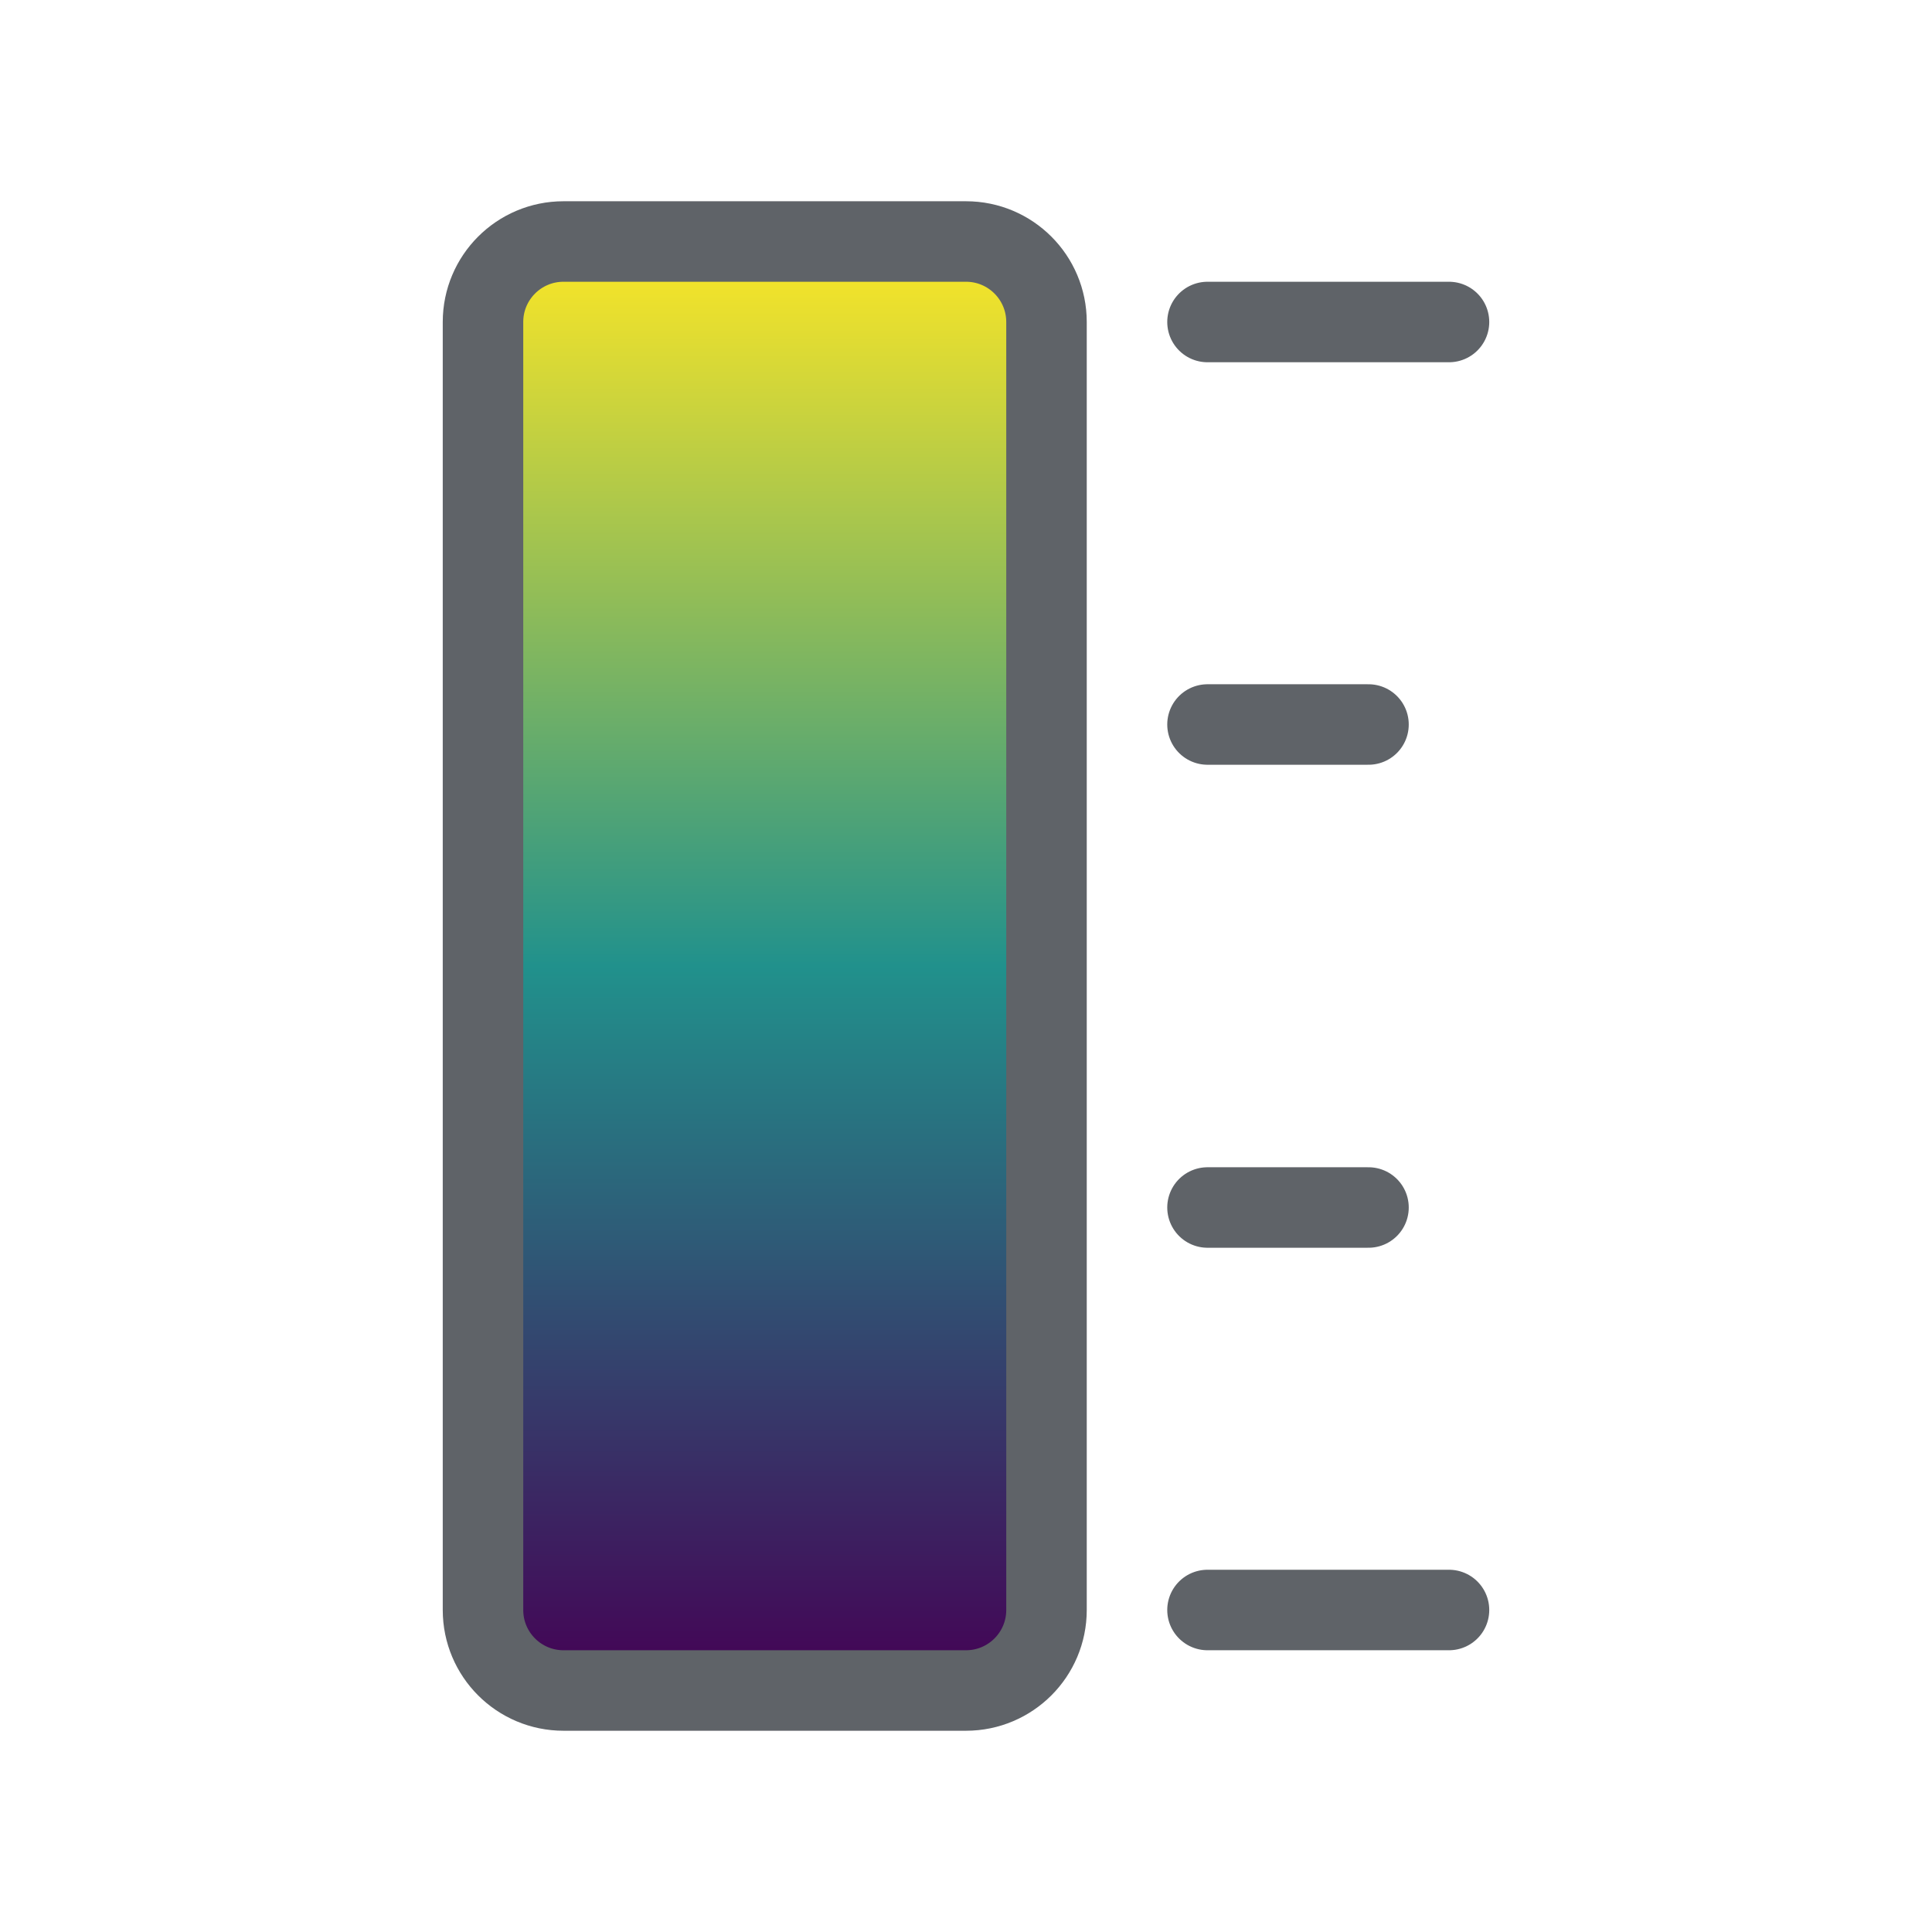
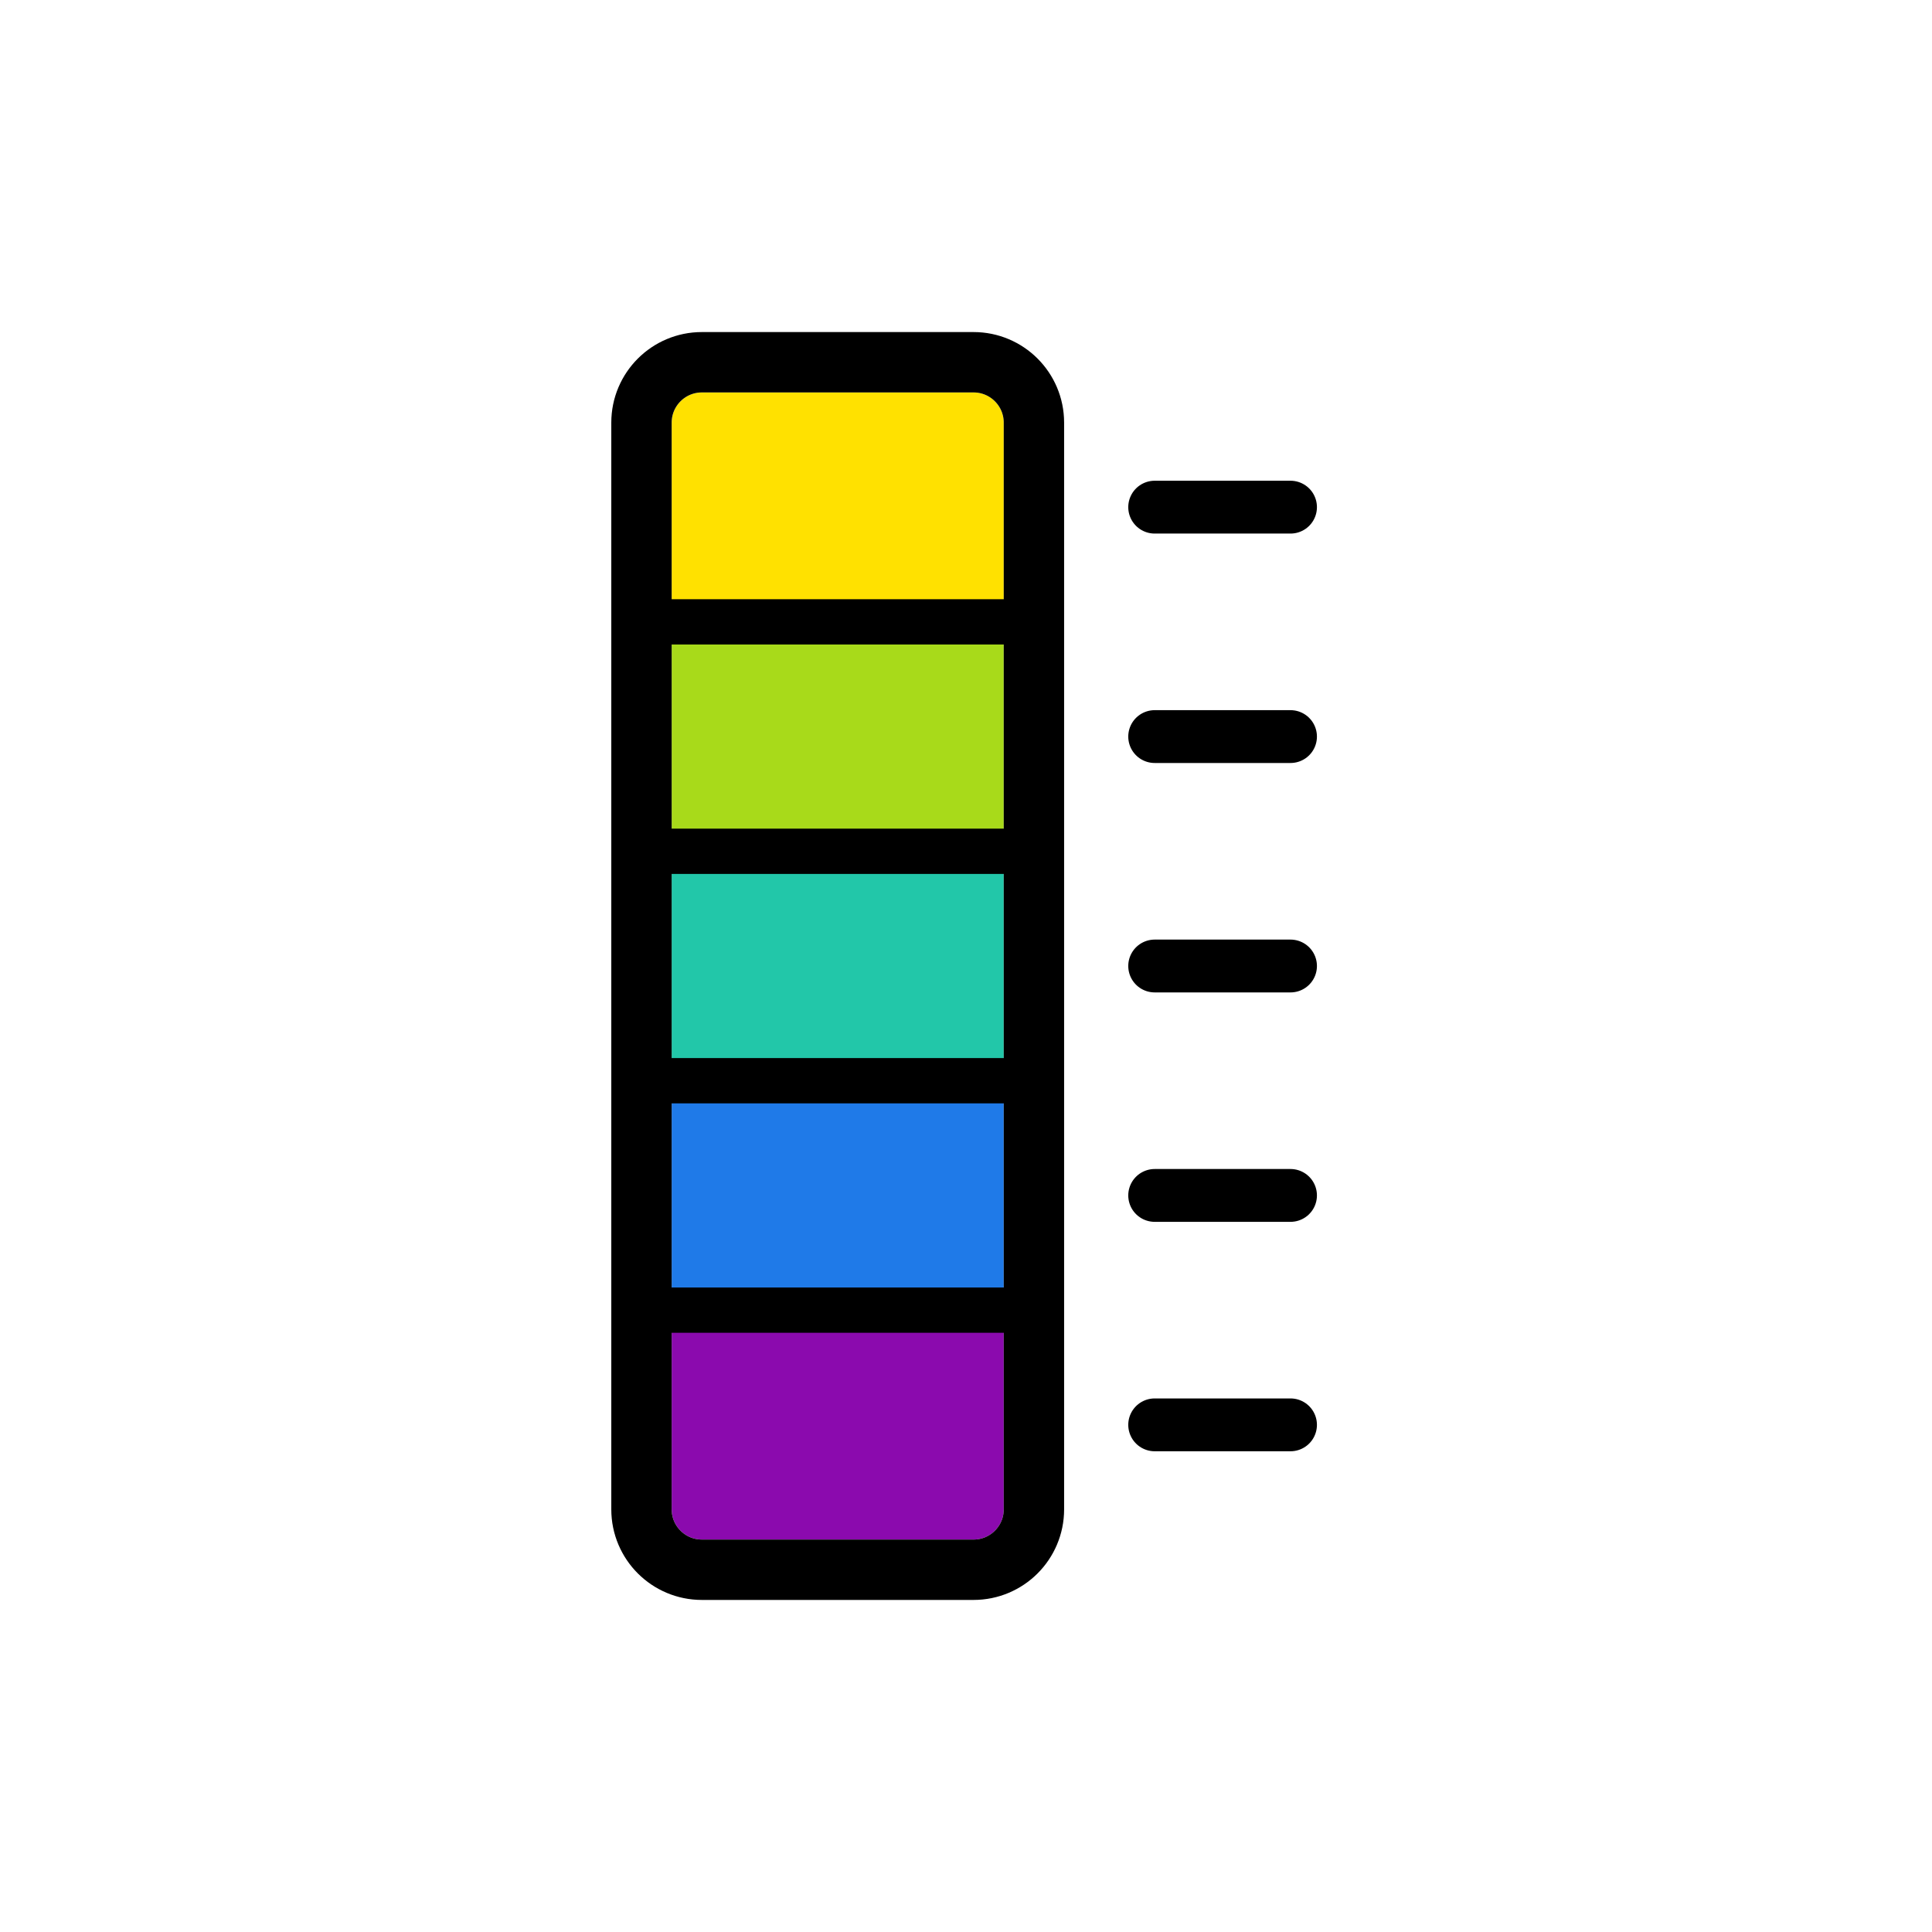
- <svg xmlns="http://www.w3.org/2000/svg" width="24" height="24" viewBox="0 0 24 24">
+ <svg xmlns="http://www.w3.org/2000/svg" width="256" height="256" viewBox="0 0 256 256">
  <defs>
-     <linearGradient id="colorbar" x1="0" y1="1" x2="0" y2="0">
-       <stop offset="0" stop-color="#440154" />
-       <stop offset="0.5" stop-color="#21918c" />
-       <stop offset="1" stop-color="#fde725" />
-     </linearGradient>
+     <clipPath id="bar-clip">
+       <rect x="80" y="36" width="44" height="152" rx="4" ry="4" />
+     </clipPath>
  </defs>
-   <rect x="6" y="3" width="7" height="18" rx="1" fill="url(#colorbar)" stroke="#5f6368" />
-   <path d="M15 4h3M15 9h2M15 15h2M15 20h3" fill="none" stroke="#5f6368" stroke-linecap="round" />
+   <g transform="translate(9 16)">
+     <g clip-path="url(#bar-clip)">
+       <rect x="80" y="36" width="44" height="30.4" fill="#FFE100" />
+       <rect x="80" y="66.4" width="44" height="30.4" fill="#A8DA1A" />
+       <rect x="80" y="96.8" width="44" height="30.4" fill="#22C7A9" />
+       <rect x="80" y="127.2" width="44" height="30.4" fill="#1F7AE8" />
+       <rect x="80" y="157.6" width="44" height="30.4" fill="#8B0AAE" />
+     </g>
+     <rect x="76" y="32" width="52" height="160" rx="8" ry="8" fill="none" stroke="#000000" stroke-width="8" stroke-linejoin="round" />
+     <g stroke="#000000" stroke-width="6" stroke-linecap="square">
+       <line x1="80" y1="66.4" x2="124" y2="66.4" />
+       <line x1="80" y1="96.8" x2="124" y2="96.8" />
+       <line x1="80" y1="127.2" x2="124" y2="127.2" />
+       <line x1="80" y1="157.6" x2="124" y2="157.6" />
+     </g>
+     <g stroke="#000000" stroke-width="7" stroke-linecap="round">
+       <line x1="144" y1="51.2" x2="162" y2="51.2" />
+       <line x1="144" y1="81.6" x2="162" y2="81.6" />
+       <line x1="144" y1="112.0" x2="162" y2="112.0" />
+       <line x1="144" y1="142.4" x2="162" y2="142.4" />
+       <line x1="144" y1="172.8" x2="162" y2="172.8" />
+     </g>
+   </g>
</svg>
